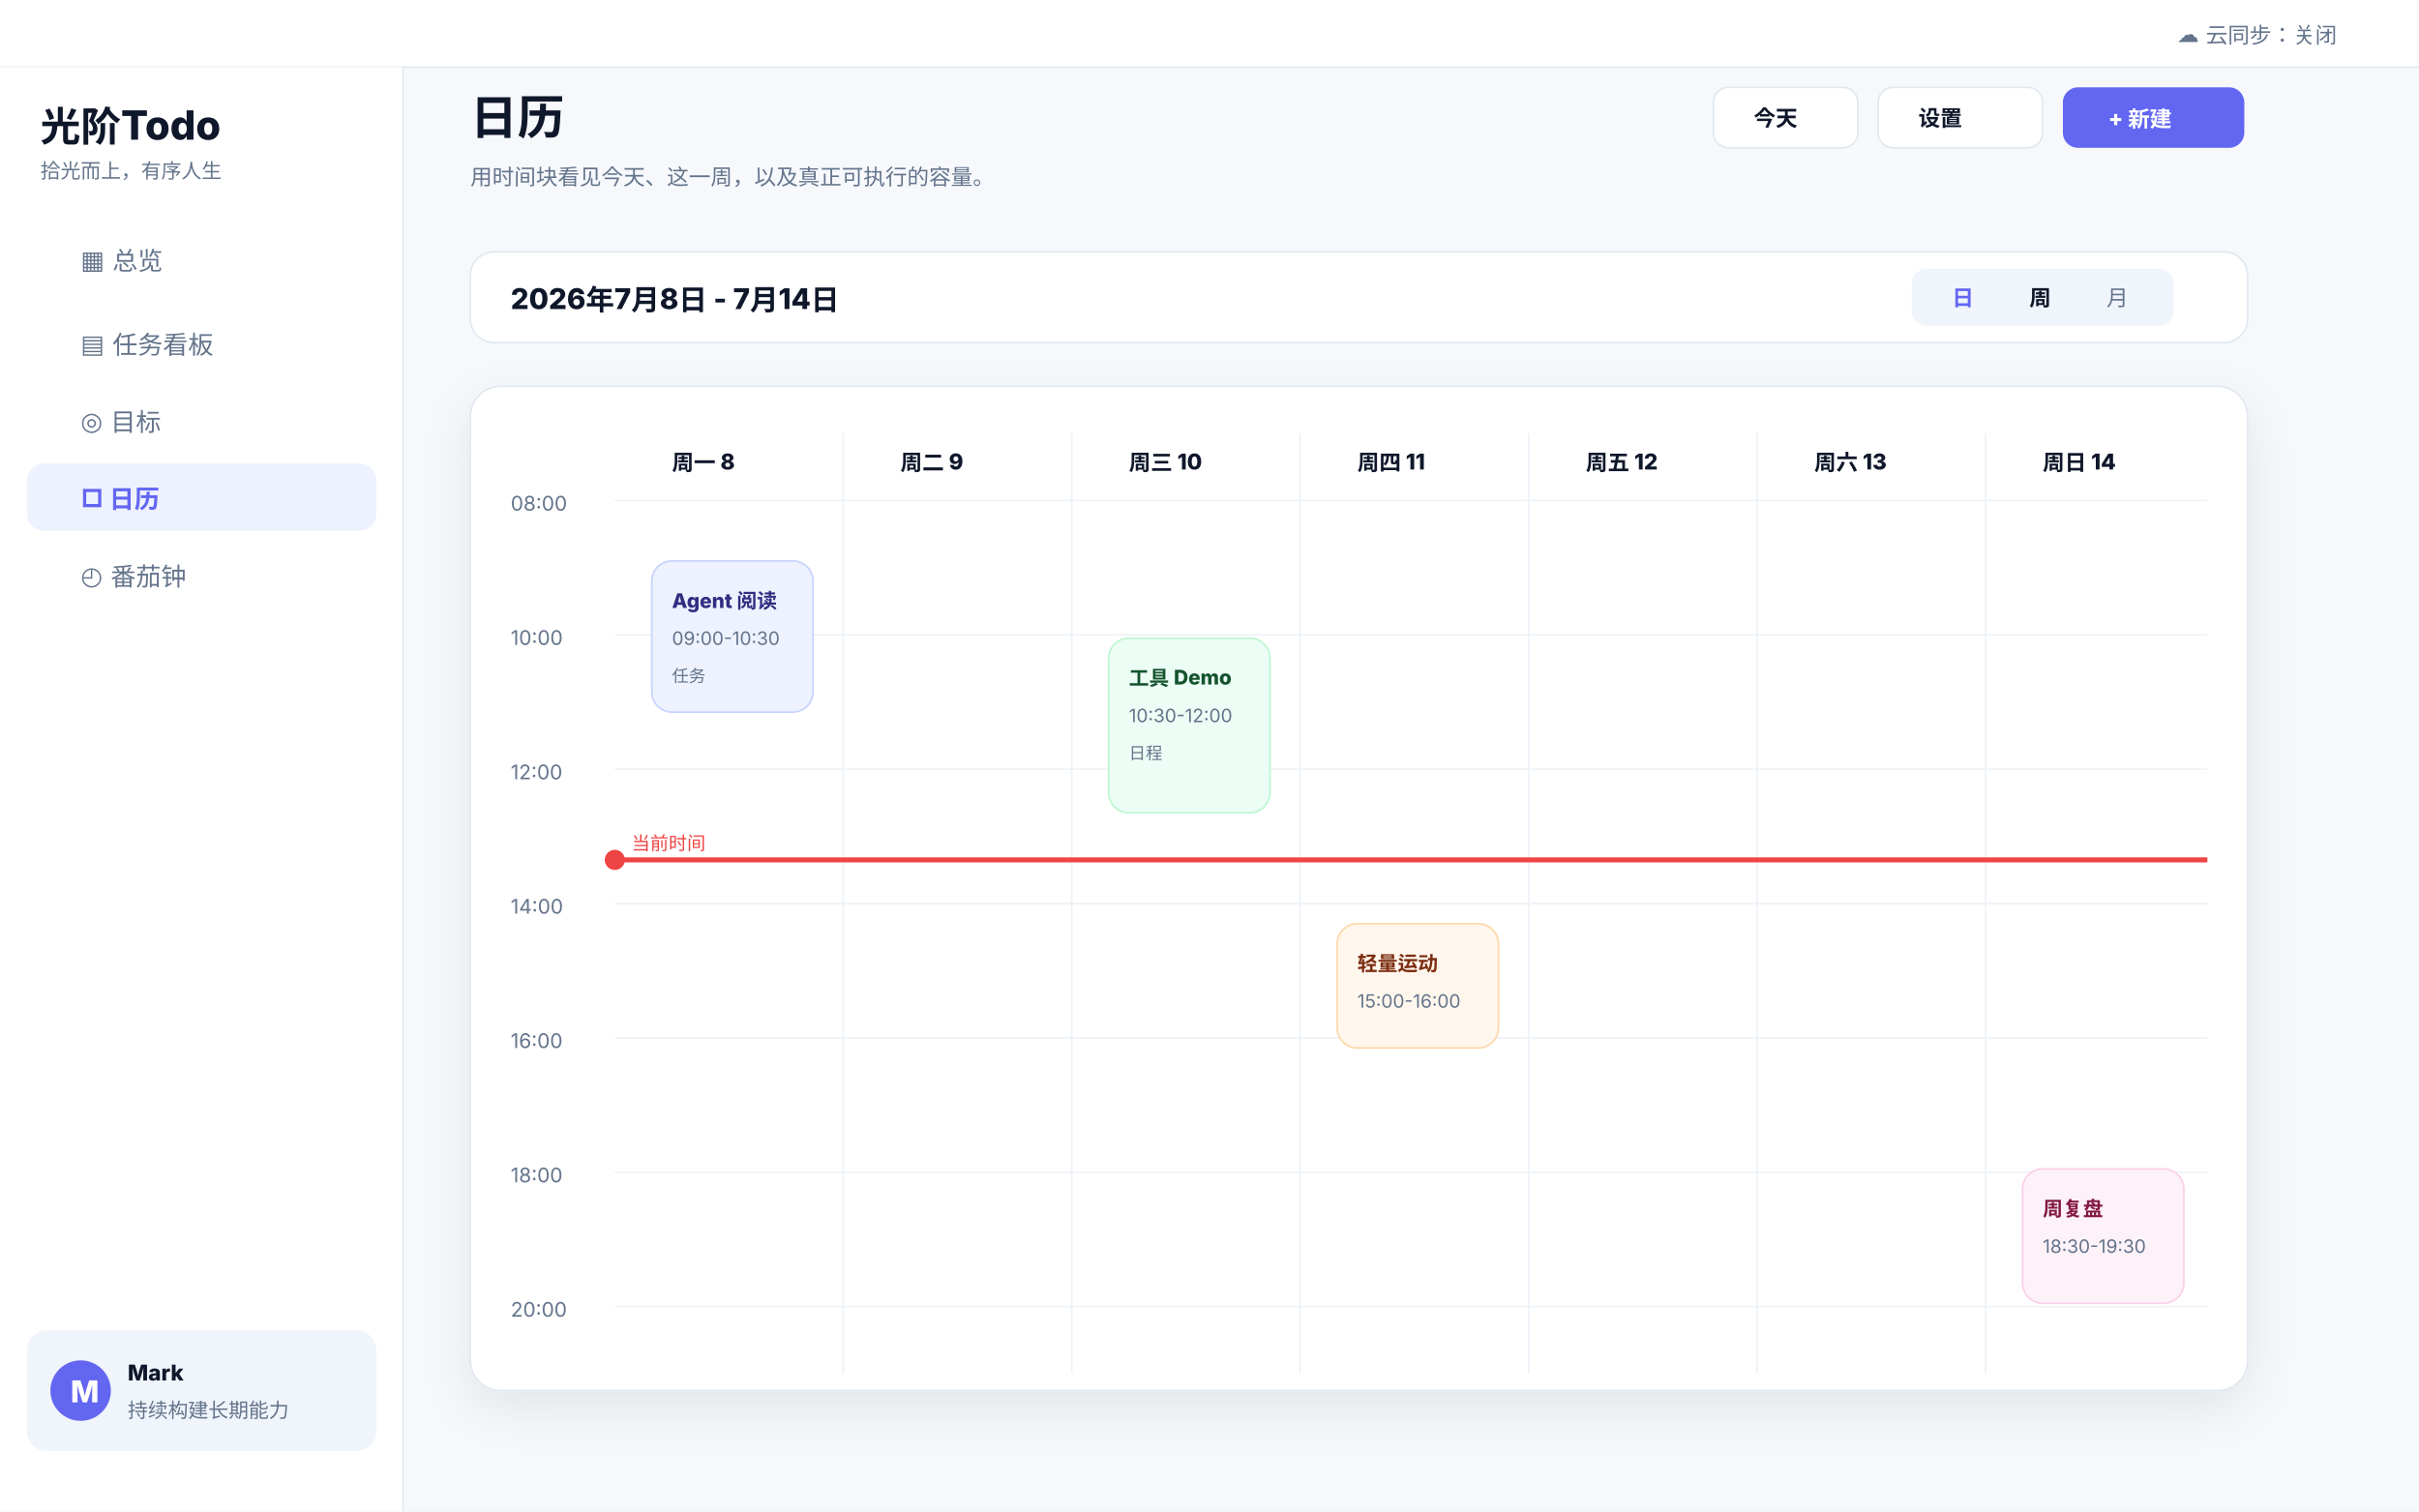
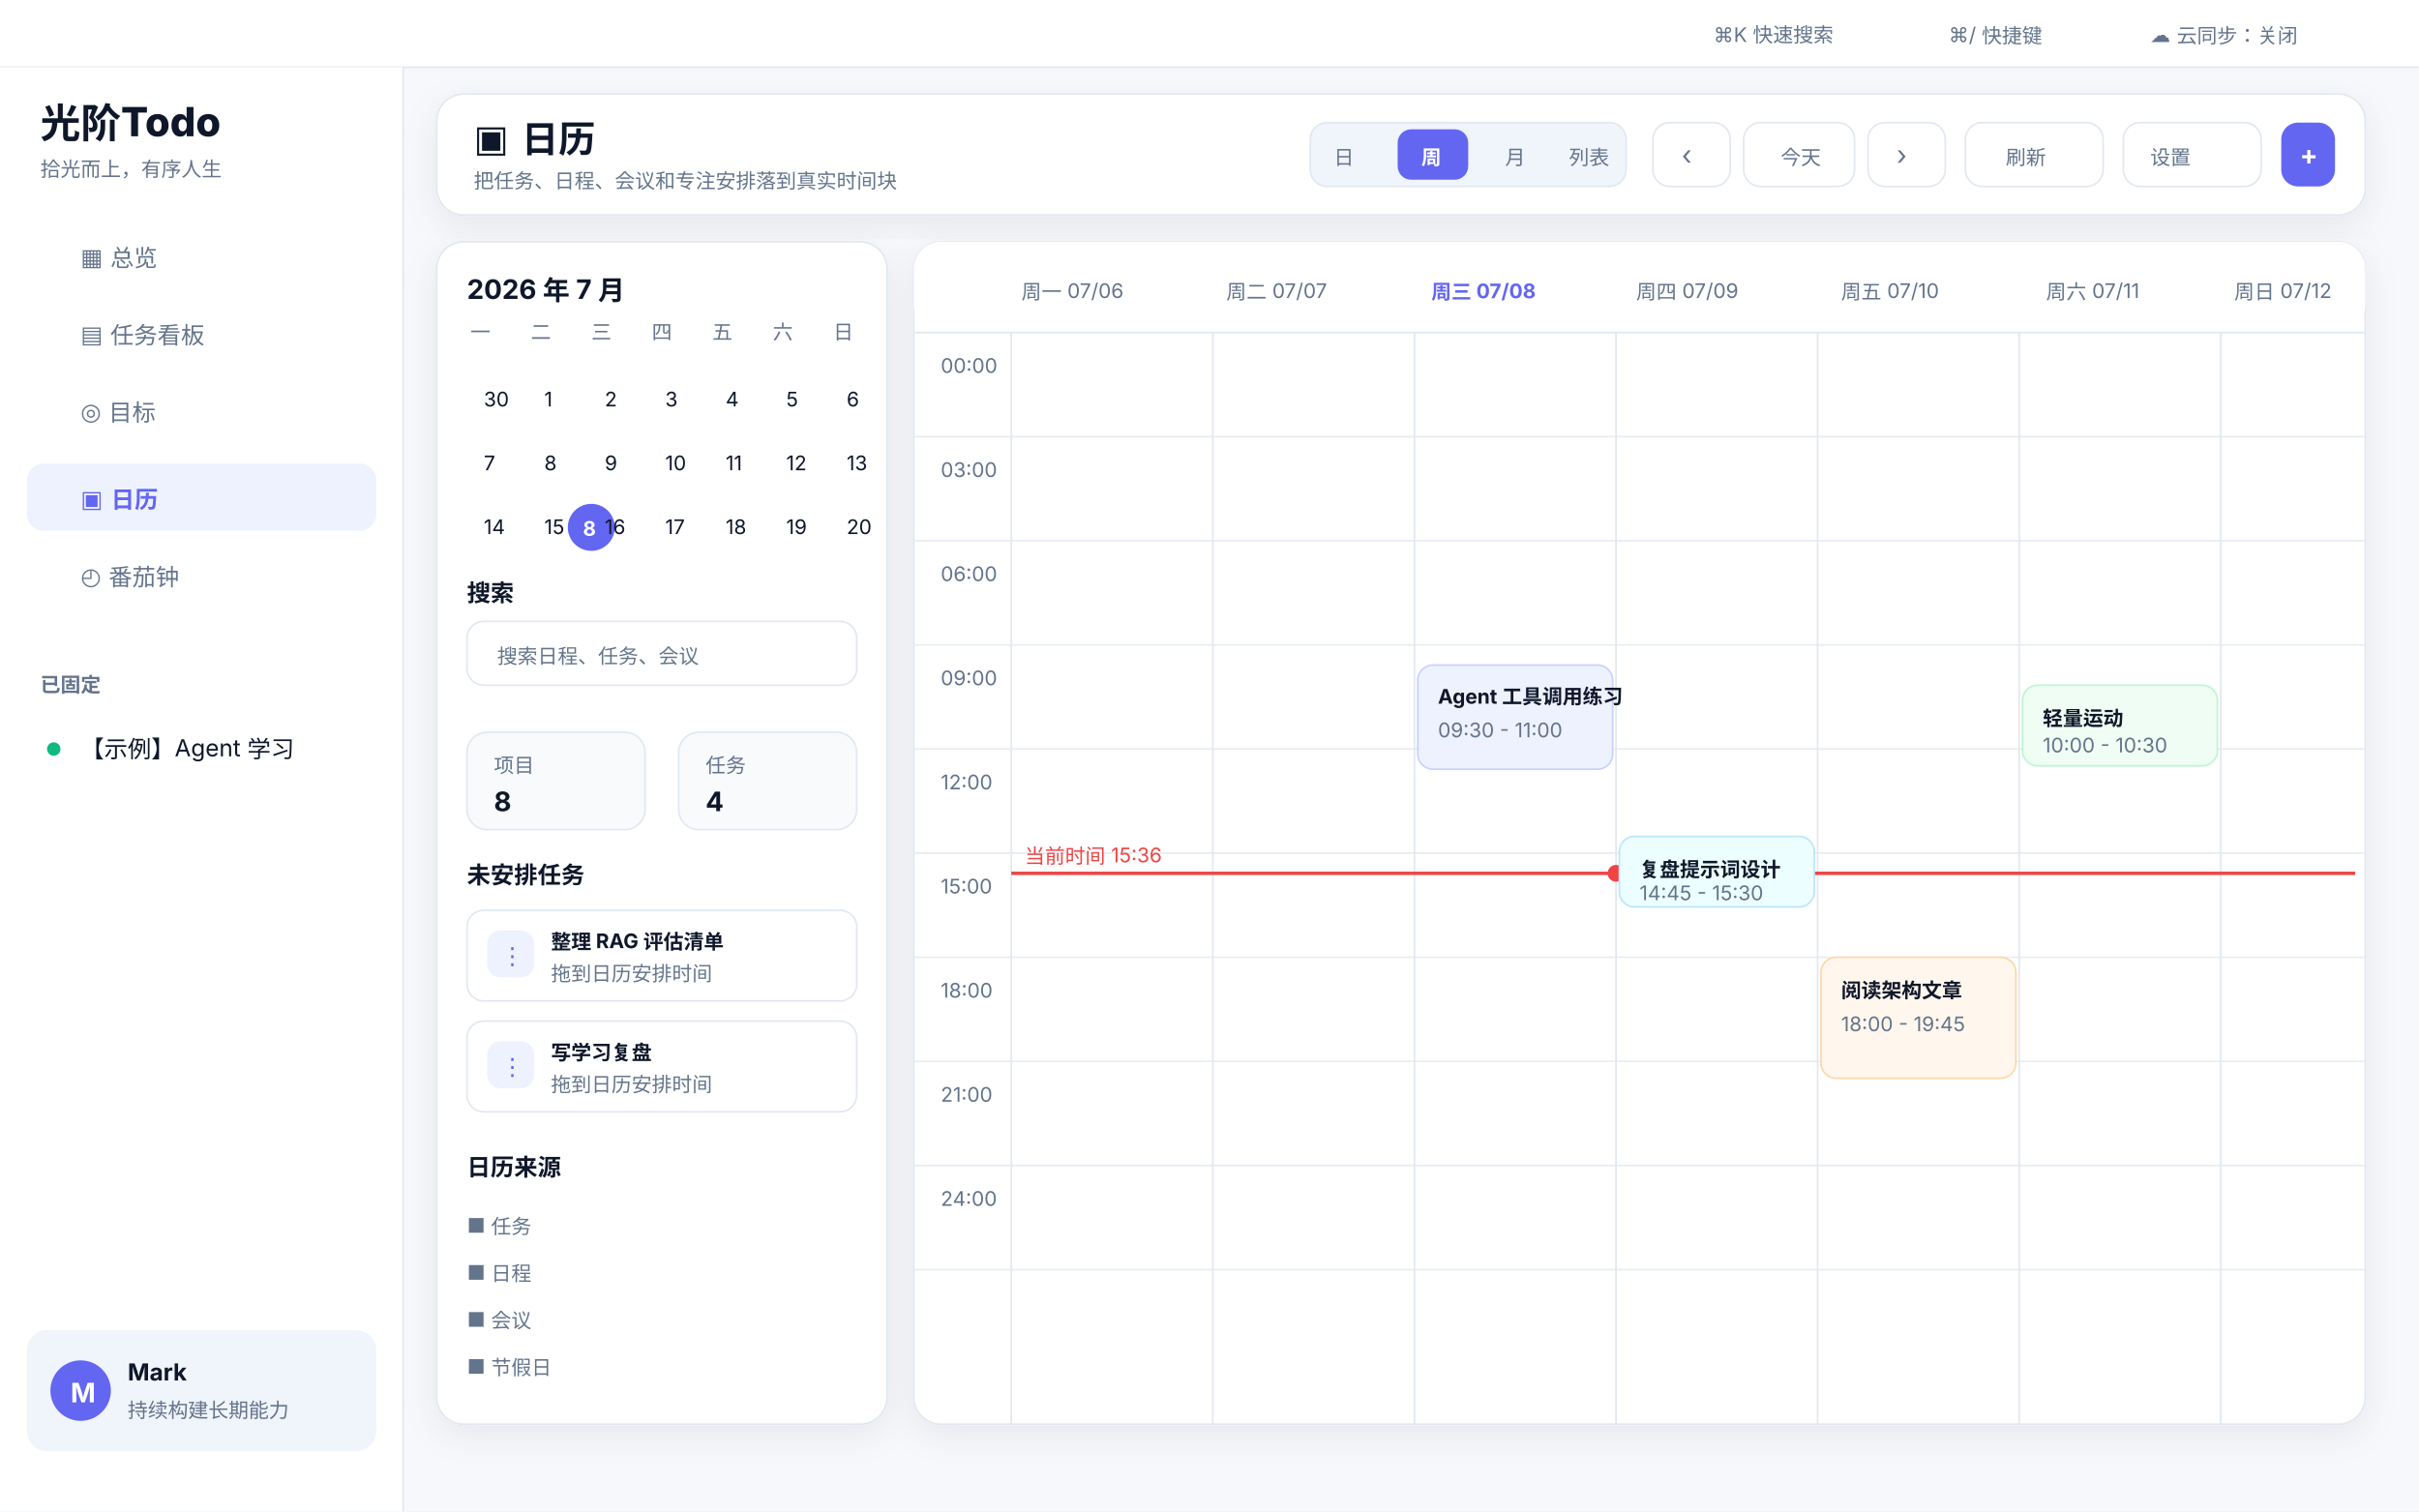
<svg xmlns="http://www.w3.org/2000/svg" viewBox="0 0 1440 900">
  <defs>
    <filter id="shadow" x="-20%" y="-20%" width="140%" height="140%">
-       <feDropShadow dx="0" dy="10" stdDeviation="14" flood-color="#0f172a" flood-opacity=".08" />
+       <feDropShadow dx="0" dy="6" stdDeviation="10" flood-color="#0f172a" flood-opacity=".07" />
    </filter>
-     <style>.t{font-family:Inter,"Segoe UI",Arial,sans-serif}.muted{fill:#64748b}.text{fill:#0f172a}.card{fill:#fff;stroke:#e2e8f0}.b{font-weight:800}.small{font-size:13px}</style>
+     <style>.t{font-family:Inter,"Segoe UI",Arial,sans-serif}.muted{fill:#64748b}.text{fill:#0f172a}.b{font-weight:700}.xs{font-size:12px}.sm{font-size:14px}.md{font-size:16px}.card{fill:#fff;stroke:#e2e8f0}.soft{fill:#f0f4fb}</style>
  </defs>
  <rect width="1440" height="900" fill="#f6f8fc" />
  <rect width="1440" height="40" fill="#fff" />
  <line y1="40" x2="1440" y2="40" stroke="#e2e8f0" />
-   <text x="1296" y="25" class="t small muted">☁ 云同步：关闭</text>
+   <text x="1020" y="25" class="t xs muted">⌘K  快速搜索</text>
+   <text x="1160" y="25" class="t xs muted">⌘/  快捷键</text>
+   <text x="1280" y="25" class="t xs muted">☁ 云同步：关闭</text>
  <rect y="40" width="240" height="860" fill="#fff" />
  <line x1="240" y1="40" x2="240" y2="900" stroke="#e2e8f0" />
-   <text x="24" y="84" class="t" font-size="24" font-weight="800" fill="#0f172a">光阶Todo</text>
-   <text x="24" y="106" class="t" font-size="12" fill="#64748b">拾光而上，有序人生</text>
-   <text x="48" y="160" class="t" font-size="15" fill="#64748b">▦  总览</text>
-   <text x="48" y="210" class="t" font-size="15" fill="#64748b">▤  任务看板</text>
-   <text x="48" y="256" class="t" font-size="15" fill="#64748b">◎  目标</text>
+   <text x="24" y="82" class="t" font-size="24" font-weight="800" fill="#0f172a">光阶Todo</text>
+   <text x="24" y="105" class="t xs muted">拾光而上，有序人生</text>
+   <text x="48" y="158" class="t sm muted">▦ 总览</text>
+   <text x="48" y="204" class="t sm muted">▤ 任务看板</text>
+   <text x="48" y="250" class="t sm muted">◎ 目标</text>
  <rect x="16" y="276" width="208" height="40" rx="10" fill="#eef2ff" />
-   <text x="48" y="302" class="t" font-size="15" font-weight="800" fill="#6366f1">□  日历</text>
-   <text x="48" y="348" class="t" font-size="15" fill="#64748b">◴  番茄钟</text>
+   <text x="48" y="302" class="t sm b" fill="#6366f1">▣ 日历</text>
+   <text x="48" y="348" class="t sm muted">◴ 番茄钟</text>
+   <text x="24" y="412" class="t xs b muted">已固定</text>
+   <circle cx="32" cy="446" r="4" fill="#10b981" />
+   <text x="48" y="451" class="t sm text">【示例】Agent 学习</text>
  <rect x="16" y="792" width="208" height="72" rx="12" fill="#f0f4fb" />
  <circle cx="48" cy="828" r="18" fill="#6366f1" />
-   <text x="42" y="835" class="t" font-size="18" font-weight="800" fill="#fff">M</text>
-   <text x="76" y="822" class="t small b text">Mark</text>
-   <text x="76" y="844" class="t" font-size="12" fill="#64748b">持续构建长期能力</text>
-   <g transform="translate(280 80)">
-     <text x="0" y="0" class="t" font-size="28" font-weight="800" fill="#0f172a">日历</text>
-     <text x="0" y="30" class="t small muted">用时间块看见今天、这一周，以及真正可执行的容量。</text>
-     <rect x="740" y="-28" width="86" height="36" rx="9" fill="#fff" stroke="#e2e8f0" />
-     <text x="764" y="-5" class="t small b text">今天</text>
-     <rect x="838" y="-28" width="98" height="36" rx="9" fill="#fff" stroke="#e2e8f0" />
-     <text x="862" y="-5" class="t small b text">设置</text>
-     <rect x="948" y="-28" width="108" height="36" rx="9" fill="#6366f1" />
-     <text x="975" y="-5" class="t small b" fill="#fff">+ 新建</text>
-     <rect y="70" width="1058" height="54" rx="14" class="card" />
-     <text x="24" y="104" class="t" font-size="17" font-weight="800" fill="#0f172a">2026年7月8日 - 7月14日</text>
-     <rect x="858" y="80" width="156" height="34" rx="9" fill="#f0f4fb" />
-     <text x="882" y="102" class="t small b" fill="#6366f1">日</text>
-     <text x="928" y="102" class="t small b text">周</text>
-     <text x="974" y="102" class="t small muted">月</text>
-     <rect y="150" width="1058" height="598" rx="18" class="card" filter="url(#shadow)" />
-     <g transform="translate(24 178)" class="t">
-       <g fill="#64748b" font-size="12">
-         <text x="0" y="46">08:00</text>
-         <text x="0" y="126">10:00</text>
-         <text x="0" y="206">12:00</text>
-         <text x="0" y="286">14:00</text>
-         <text x="0" y="366">16:00</text>
-         <text x="0" y="446">18:00</text>
-         <text x="0" y="526">20:00</text>
+   <text x="42" y="835" class="t md b" fill="#fff">M</text>
+   <text x="76" y="822" class="t sm b text">Mark</text>
+   <text x="76" y="844" class="t xs muted">持续构建长期能力</text>
+   <g transform="translate(260 56)">
+     <rect width="1148" height="72" rx="16" class="card" filter="url(#shadow)" />
+     <text x="22" y="34" class="t" font-size="22" font-weight="700" fill="#0f172a">▣ 日历</text>
+     <text x="22" y="56" class="t xs muted">把任务、日程、会议和专注安排落到真实时间块</text>
+     <g transform="translate(520 17)">
+       <rect width="188" height="38" rx="10" fill="#f0f4fb" stroke="#e2e8f0" />
+       <rect x="52" y="4" width="42" height="30" rx="8" fill="#6366f1" />
+       <text x="14" y="25" class="t xs muted">日</text>
+       <text x="66" y="25" class="t xs b" fill="#fff">周</text>
+       <text x="116" y="25" class="t xs muted">月</text>
+       <text x="154" y="25" class="t xs muted">列表</text>
+     </g>
+     <rect x="724" y="17" width="46" height="38" rx="10" fill="#fff" stroke="#e2e8f0" />
+     <text x="741" y="42" class="t md muted">‹</text>
+     <rect x="778" y="17" width="66" height="38" rx="10" fill="#fff" stroke="#e2e8f0" />
+     <text x="800" y="42" class="t xs muted">今天</text>
+     <rect x="852" y="17" width="46" height="38" rx="10" fill="#fff" stroke="#e2e8f0" />
+     <text x="869" y="42" class="t md muted">›</text>
+     <rect x="910" y="17" width="82" height="38" rx="10" fill="#fff" stroke="#e2e8f0" />
+     <text x="934" y="42" class="t xs muted">刷新</text>
+     <rect x="1004" y="17" width="82" height="38" rx="10" fill="#fff" stroke="#e2e8f0" />
+     <text x="1020" y="42" class="t xs muted">设置</text>
+     <rect x="1098" y="17" width="32" height="38" rx="10" fill="#6366f1" />
+     <text x="1109" y="42" class="t md b" fill="#fff">+</text>
+   </g>
+   <g transform="translate(260 144)">
+     <rect width="268" height="704" rx="16" class="card" filter="url(#shadow)" />
+     <text x="18" y="34" class="t md b text">2026 年 7 月</text>
+     <g transform="translate(20 58)" class="t xs muted">
+       <text x="0" y="0">一</text>
+       <text x="36" y="0">二</text>
+       <text x="72" y="0">三</text>
+       <text x="108" y="0">四</text>
+       <text x="144" y="0">五</text>
+       <text x="180" y="0">六</text>
+       <text x="216" y="0">日</text>
+     </g>
+     <g transform="translate(12 78)">
+       <rect x="66" y="78" width="28" height="28" rx="14" fill="#6366f1" />
+       <text x="75" y="97" class="t xs b" fill="#fff">8</text>
+       <g class="t xs text">
+         <text x="16" y="20">30</text>
+         <text x="52" y="20">1</text>
+         <text x="88" y="20">2</text>
+         <text x="124" y="20">3</text>
+         <text x="160" y="20">4</text>
+         <text x="196" y="20">5</text>
+         <text x="232" y="20">6</text>
+         <text x="16" y="58">7</text>
+         <text x="52" y="58">8</text>
+         <text x="88" y="58">9</text>
+         <text x="124" y="58">10</text>
+         <text x="160" y="58">11</text>
+         <text x="196" y="58">12</text>
+         <text x="232" y="58">13</text>
+         <text x="16" y="96">14</text>
+         <text x="52" y="96">15</text>
+         <text x="88" y="96">16</text>
+         <text x="124" y="96">17</text>
+         <text x="160" y="96">18</text>
+         <text x="196" y="96">19</text>
+         <text x="232" y="96">20</text>
      </g>
-       <g stroke="#edf2f7">
-         <line x1="62" y1="40" x2="1010" y2="40" />
-         <line x1="62" y1="120" x2="1010" y2="120" />
-         <line x1="62" y1="200" x2="1010" y2="200" />
-         <line x1="62" y1="280" x2="1010" y2="280" />
-         <line x1="62" y1="360" x2="1010" y2="360" />
-         <line x1="62" y1="440" x2="1010" y2="440" />
-         <line x1="62" y1="520" x2="1010" y2="520" />
-         <line x1="198" y1="0" x2="198" y2="560" />
-         <line x1="334" y1="0" x2="334" y2="560" />
-         <line x1="470" y1="0" x2="470" y2="560" />
-         <line x1="606" y1="0" x2="606" y2="560" />
-         <line x1="742" y1="0" x2="742" y2="560" />
-         <line x1="878" y1="0" x2="878" y2="560" />
+     </g>
+     <g transform="translate(18 214)">
+       <text x="0" y="0" class="t sm b text">搜索</text>
+       <rect y="12" width="232" height="38" rx="10" fill="#fff" stroke="#e2e8f0" />
+       <text x="18" y="37" class="t xs muted">搜索日程、任务、会议</text>
+     </g>
+     <g transform="translate(18 292)">
+       <rect width="106" height="58" rx="12" fill="#f8fafc" stroke="#e2e8f0" />
+       <text x="16" y="24" class="t xs muted">项目</text>
+       <text x="16" y="47" class="t md b text">8</text>
+       <rect x="126" width="106" height="58" rx="12" fill="#f8fafc" stroke="#e2e8f0" />
+       <text x="142" y="24" class="t xs muted">任务</text>
+       <text x="142" y="47" class="t md b text">4</text>
+     </g>
+     <g transform="translate(18 382)">
+       <text x="0" y="0" class="t sm b text">未安排任务</text>
+       <rect y="16" width="232" height="54" rx="10" fill="#fff" stroke="#e2e8f0" />
+       <rect x="12" y="28" width="28" height="28" rx="8" fill="#eef2ff" />
+       <text x="20" y="48" class="t sm" fill="#6366f1">⋮</text>
+       <text x="50" y="39" class="t xs b text">整理 RAG 评估清单</text>
+       <text x="50" y="58" class="t xs muted">拖到日历安排时间</text>
+       <rect y="82" width="232" height="54" rx="10" fill="#fff" stroke="#e2e8f0" />
+       <rect x="12" y="94" width="28" height="28" rx="8" fill="#eef2ff" />
+       <text x="20" y="114" class="t sm" fill="#6366f1">⋮</text>
+       <text x="50" y="105" class="t xs b text">写学习复盘</text>
+       <text x="50" y="124" class="t xs muted">拖到日历安排时间</text>
+     </g>
+     <g transform="translate(18 556)">
+       <text x="0" y="0" class="t sm b text">日历来源</text>
+       <text x="0" y="34" class="t xs muted">■ 任务</text>
+       <text x="0" y="62" class="t xs muted">■ 日程</text>
+       <text x="0" y="90" class="t xs muted">■ 会议</text>
+       <text x="0" y="118" class="t xs muted">■ 节假日</text>
+     </g>
+   </g>
+   <g transform="translate(544 144)">
+     <rect width="864" height="704" rx="16" class="card" filter="url(#shadow)" />
+     <rect width="864" height="54" rx="16" fill="#fff" />
+     <line y1="54" x2="864" y2="54" stroke="#e2e8f0" />
+     <text x="64" y="34" class="t xs muted">周一 07/06</text>
+     <text x="186" y="34" class="t xs muted">周二 07/07</text>
+     <text x="308" y="34" class="t xs b" fill="#6366f1">周三 07/08</text>
+     <text x="430" y="34" class="t xs muted">周四 07/09</text>
+     <text x="552" y="34" class="t xs muted">周五 07/10</text>
+     <text x="674" y="34" class="t xs muted">周六 07/11</text>
+     <text x="786" y="34" class="t xs muted">周日 07/12</text>
+     <g transform="translate(0 54)">
+       <g class="t xs muted">
+         <text x="16" y="24">00:00</text>
+         <text x="16" y="86">03:00</text>
+         <text x="16" y="148">06:00</text>
+         <text x="16" y="210">09:00</text>
+         <text x="16" y="272">12:00</text>
+         <text x="16" y="334">15:00</text>
+         <text x="16" y="396">18:00</text>
+         <text x="16" y="458">21:00</text>
+         <text x="16" y="520">24:00</text>
      </g>
-       <g fill="#0f172a" font-size="13" font-weight="800">
-         <text x="96" y="22">周一 8</text>
-         <text x="232" y="22">周二 9</text>
-         <text x="368" y="22">周三 10</text>
-         <text x="504" y="22">周四 11</text>
-         <text x="640" y="22">周五 12</text>
-         <text x="776" y="22">周六 13</text>
-         <text x="912" y="22">周日 14</text>
+       <line x1="58" y1="0" x2="58" y2="650" stroke="#e2e8f0" />
+       <line x1="178" y1="0" x2="178" y2="650" stroke="#e2e8f0" />
+       <line x1="298" y1="0" x2="298" y2="650" stroke="#e2e8f0" />
+       <line x1="418" y1="0" x2="418" y2="650" stroke="#e2e8f0" />
+       <line x1="538" y1="0" x2="538" y2="650" stroke="#e2e8f0" />
+       <line x1="658" y1="0" x2="658" y2="650" stroke="#e2e8f0" />
+       <line x1="778" y1="0" x2="778" y2="650" stroke="#e2e8f0" />
+       <g stroke="#e2e8f0" opacity=".8">
+         <line x1="0" y1="62" x2="864" y2="62" />
+         <line x1="0" y1="124" x2="864" y2="124" />
+         <line x1="0" y1="186" x2="864" y2="186" />
+         <line x1="0" y1="248" x2="864" y2="248" />
+         <line x1="0" y1="310" x2="864" y2="310" />
+         <line x1="0" y1="372" x2="864" y2="372" />
+         <line x1="0" y1="434" x2="864" y2="434" />
+         <line x1="0" y1="496" x2="864" y2="496" />
+         <line x1="0" y1="558" x2="864" y2="558" />
      </g>
-       <rect x="84" y="76" width="96" height="90" rx="12" fill="#eef2ff" stroke="#c7d2fe" />
-       <text x="96" y="104" font-size="12" font-weight="800" fill="#312e81">Agent 阅读</text>
-       <text x="96" y="126" font-size="11" fill="#64748b">09:00-10:30</text>
-       <text x="96" y="148" font-size="10" fill="#64748b">任务</text>
-       <rect x="356" y="122" width="96" height="104" rx="12" fill="#ecfdf5" stroke="#bbf7d0" />
-       <text x="368" y="150" font-size="12" font-weight="800" fill="#14532d">工具 Demo</text>
-       <text x="368" y="172" font-size="11" fill="#64748b">10:30-12:00</text>
-       <text x="368" y="194" font-size="10" fill="#64748b">日程</text>
-       <rect x="492" y="292" width="96" height="74" rx="12" fill="#fff7ed" stroke="#fed7aa" />
-       <text x="504" y="320" font-size="12" font-weight="800" fill="#7c2d12">轻量运动</text>
-       <text x="504" y="342" font-size="11" fill="#64748b">15:00-16:00</text>
-       <rect x="900" y="438" width="96" height="80" rx="12" fill="#fdf2f8" stroke="#fbcfe8" />
-       <text x="912" y="466" font-size="12" font-weight="800" fill="#831843">周复盘</text>
-       <text x="912" y="488" font-size="11" fill="#64748b">18:30-19:30</text>
-       <line x1="62" y1="254" x2="1010" y2="254" stroke="#ef4444" stroke-width="3" />
-       <circle cx="62" cy="254" r="6" fill="#ef4444" />
-       <text x="72" y="248" font-size="11" fill="#ef4444">当前时间</text>
+       <line x1="58" y1="322" x2="858" y2="322" stroke="#ef4444" stroke-width="2" />
+       <circle cx="418" cy="322" r="5" fill="#ef4444" />
+       <text x="66" y="316" class="t xs" fill="#ef4444">当前时间 15:36</text>
+       <rect x="300" y="198" width="116" height="62" rx="9" fill="#eef2ff" stroke="#c7d2fe" />
+       <text x="312" y="221" class="t xs b text">Agent 工具调用练习</text>
+       <text x="312" y="241" class="t xs muted">09:30 - 11:00</text>
+       <rect x="420" y="300" width="116" height="42" rx="9" fill="#ecfeff" stroke="#bae6fd" />
+       <text x="432" y="324" class="t xs b text">复盘提示词设计</text>
+       <text x="432" y="338" class="t xs muted">14:45 - 15:30</text>
+       <rect x="540" y="372" width="116" height="72" rx="9" fill="#fff7ed" stroke="#fed7aa" />
+       <text x="552" y="396" class="t xs b text">阅读架构文章</text>
+       <text x="552" y="416" class="t xs muted">18:00 - 19:45</text>
+       <rect x="660" y="210" width="116" height="48" rx="9" fill="#f0fdf4" stroke="#bbf7d0" />
+       <text x="672" y="234" class="t xs b text">轻量运动</text>
+       <text x="672" y="250" class="t xs muted">10:00 - 10:30</text>
    </g>
  </g>
</svg>
